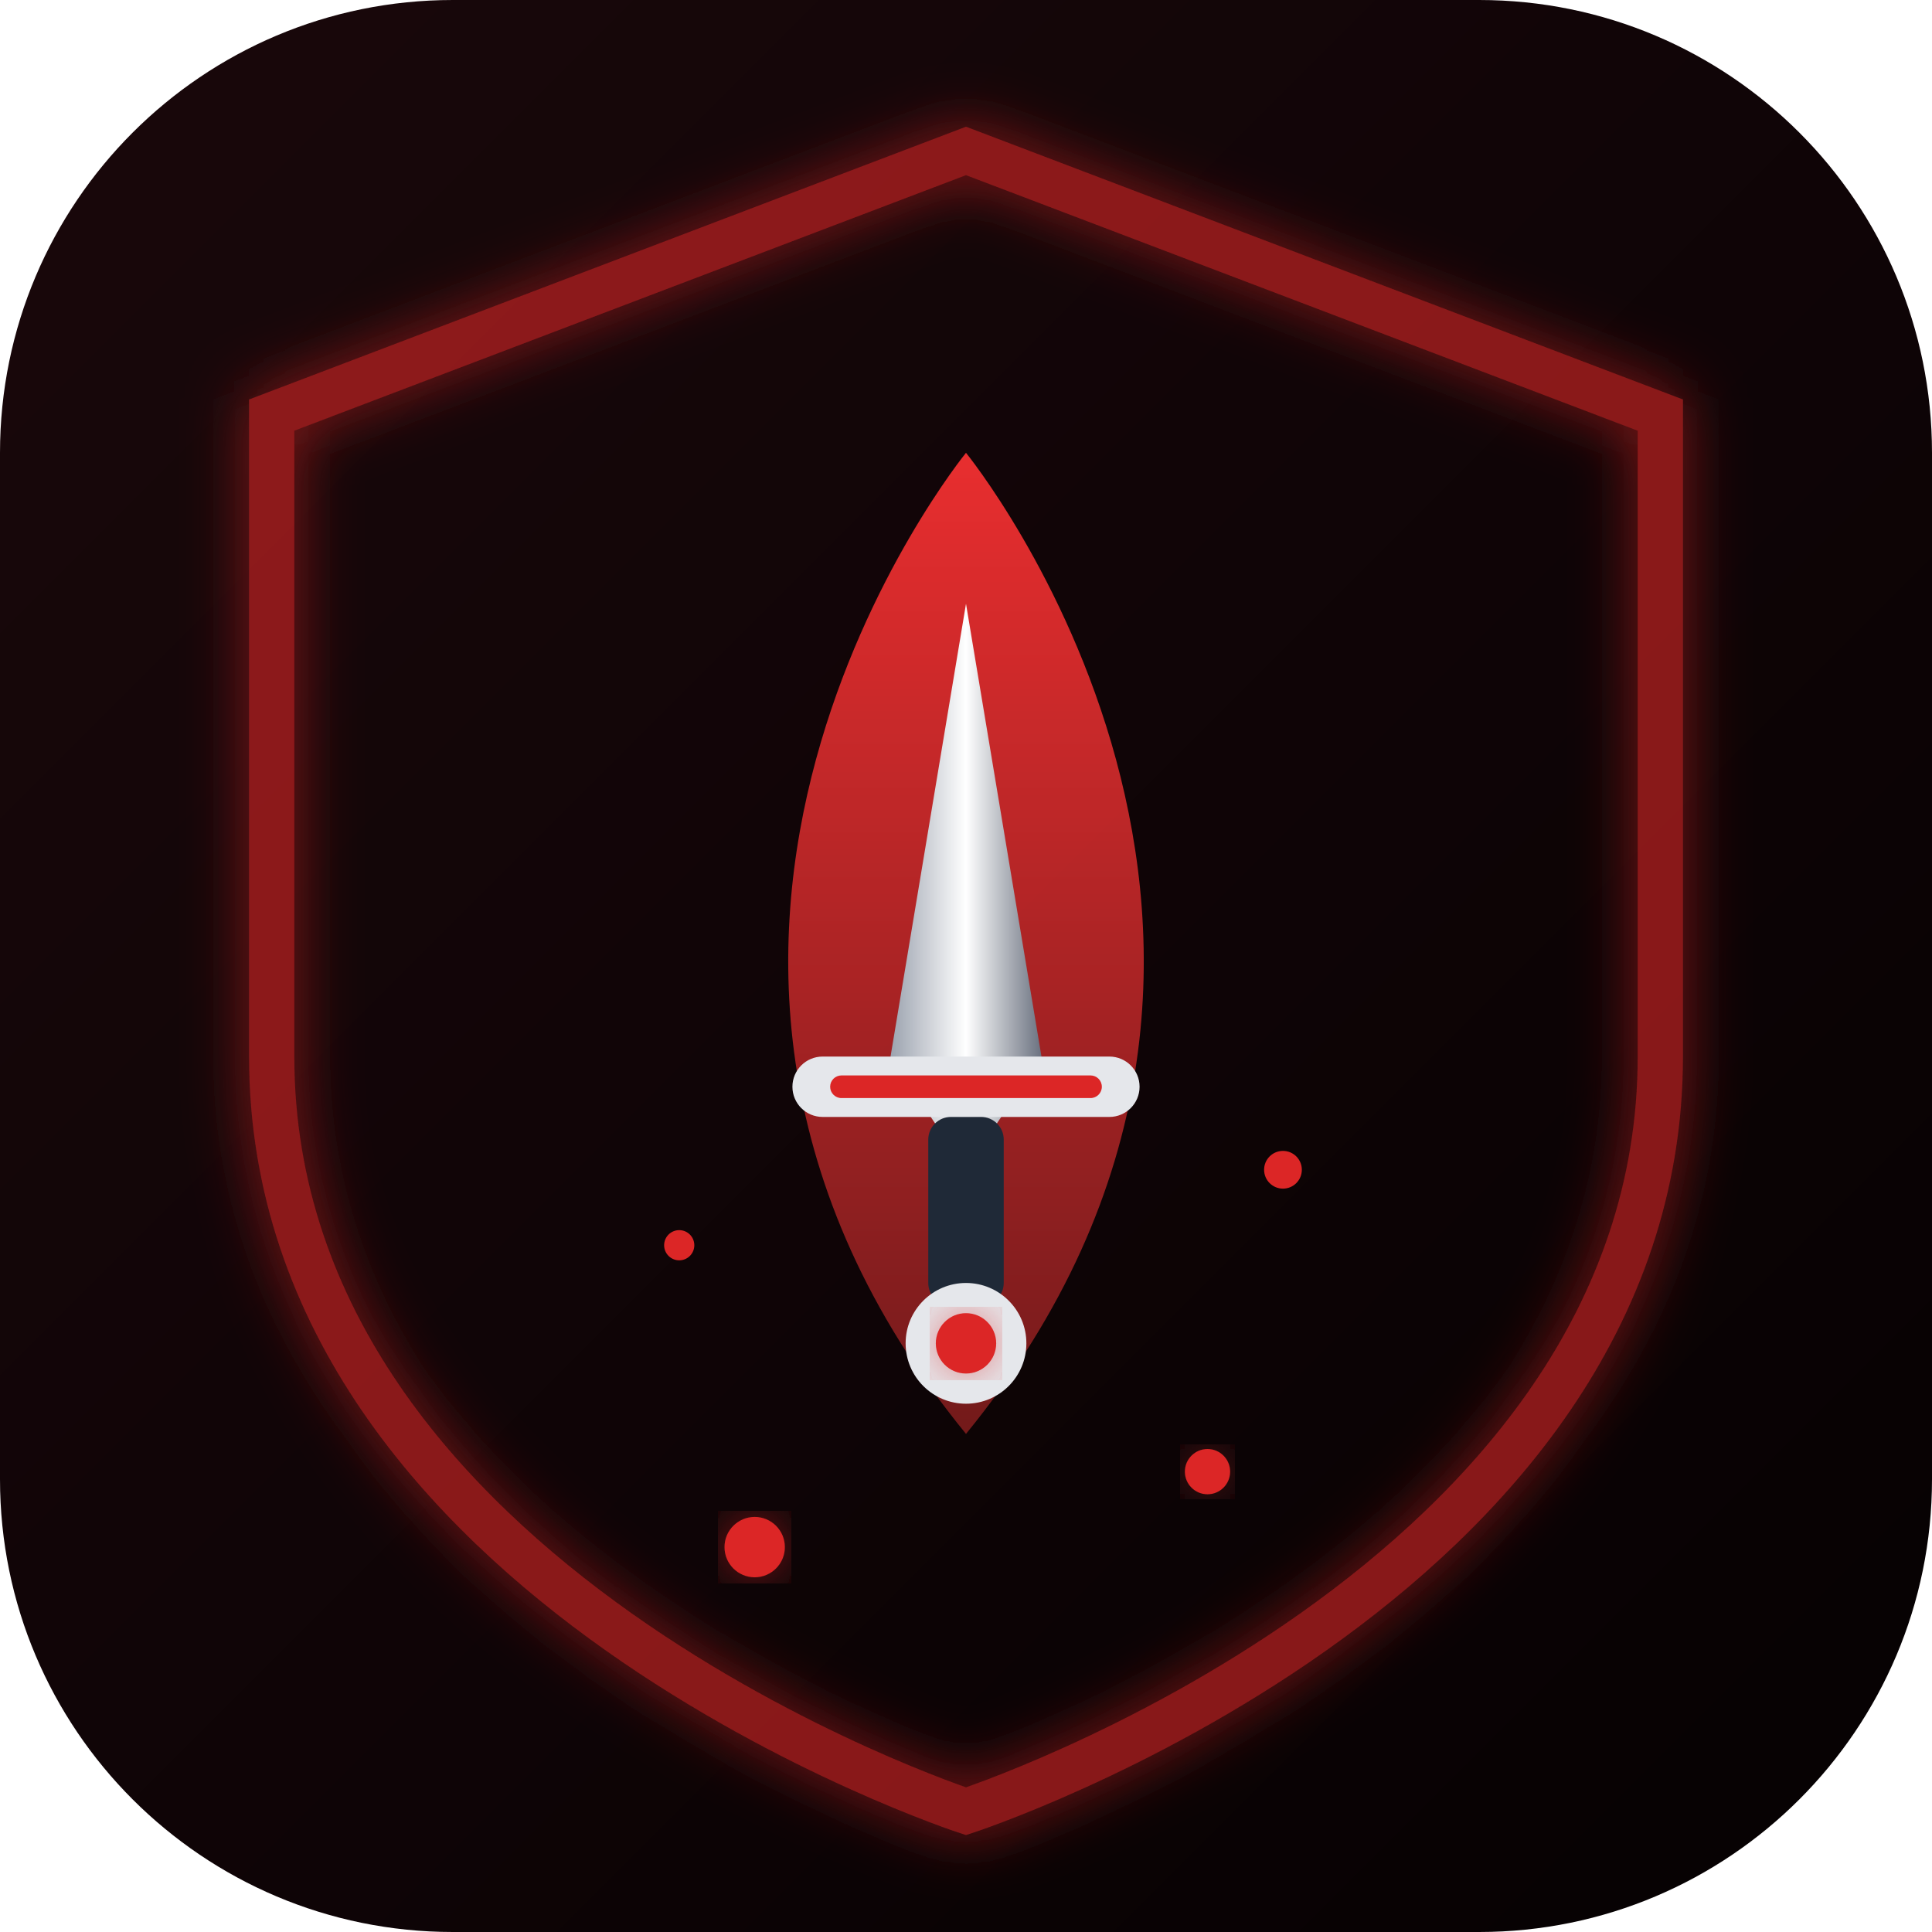
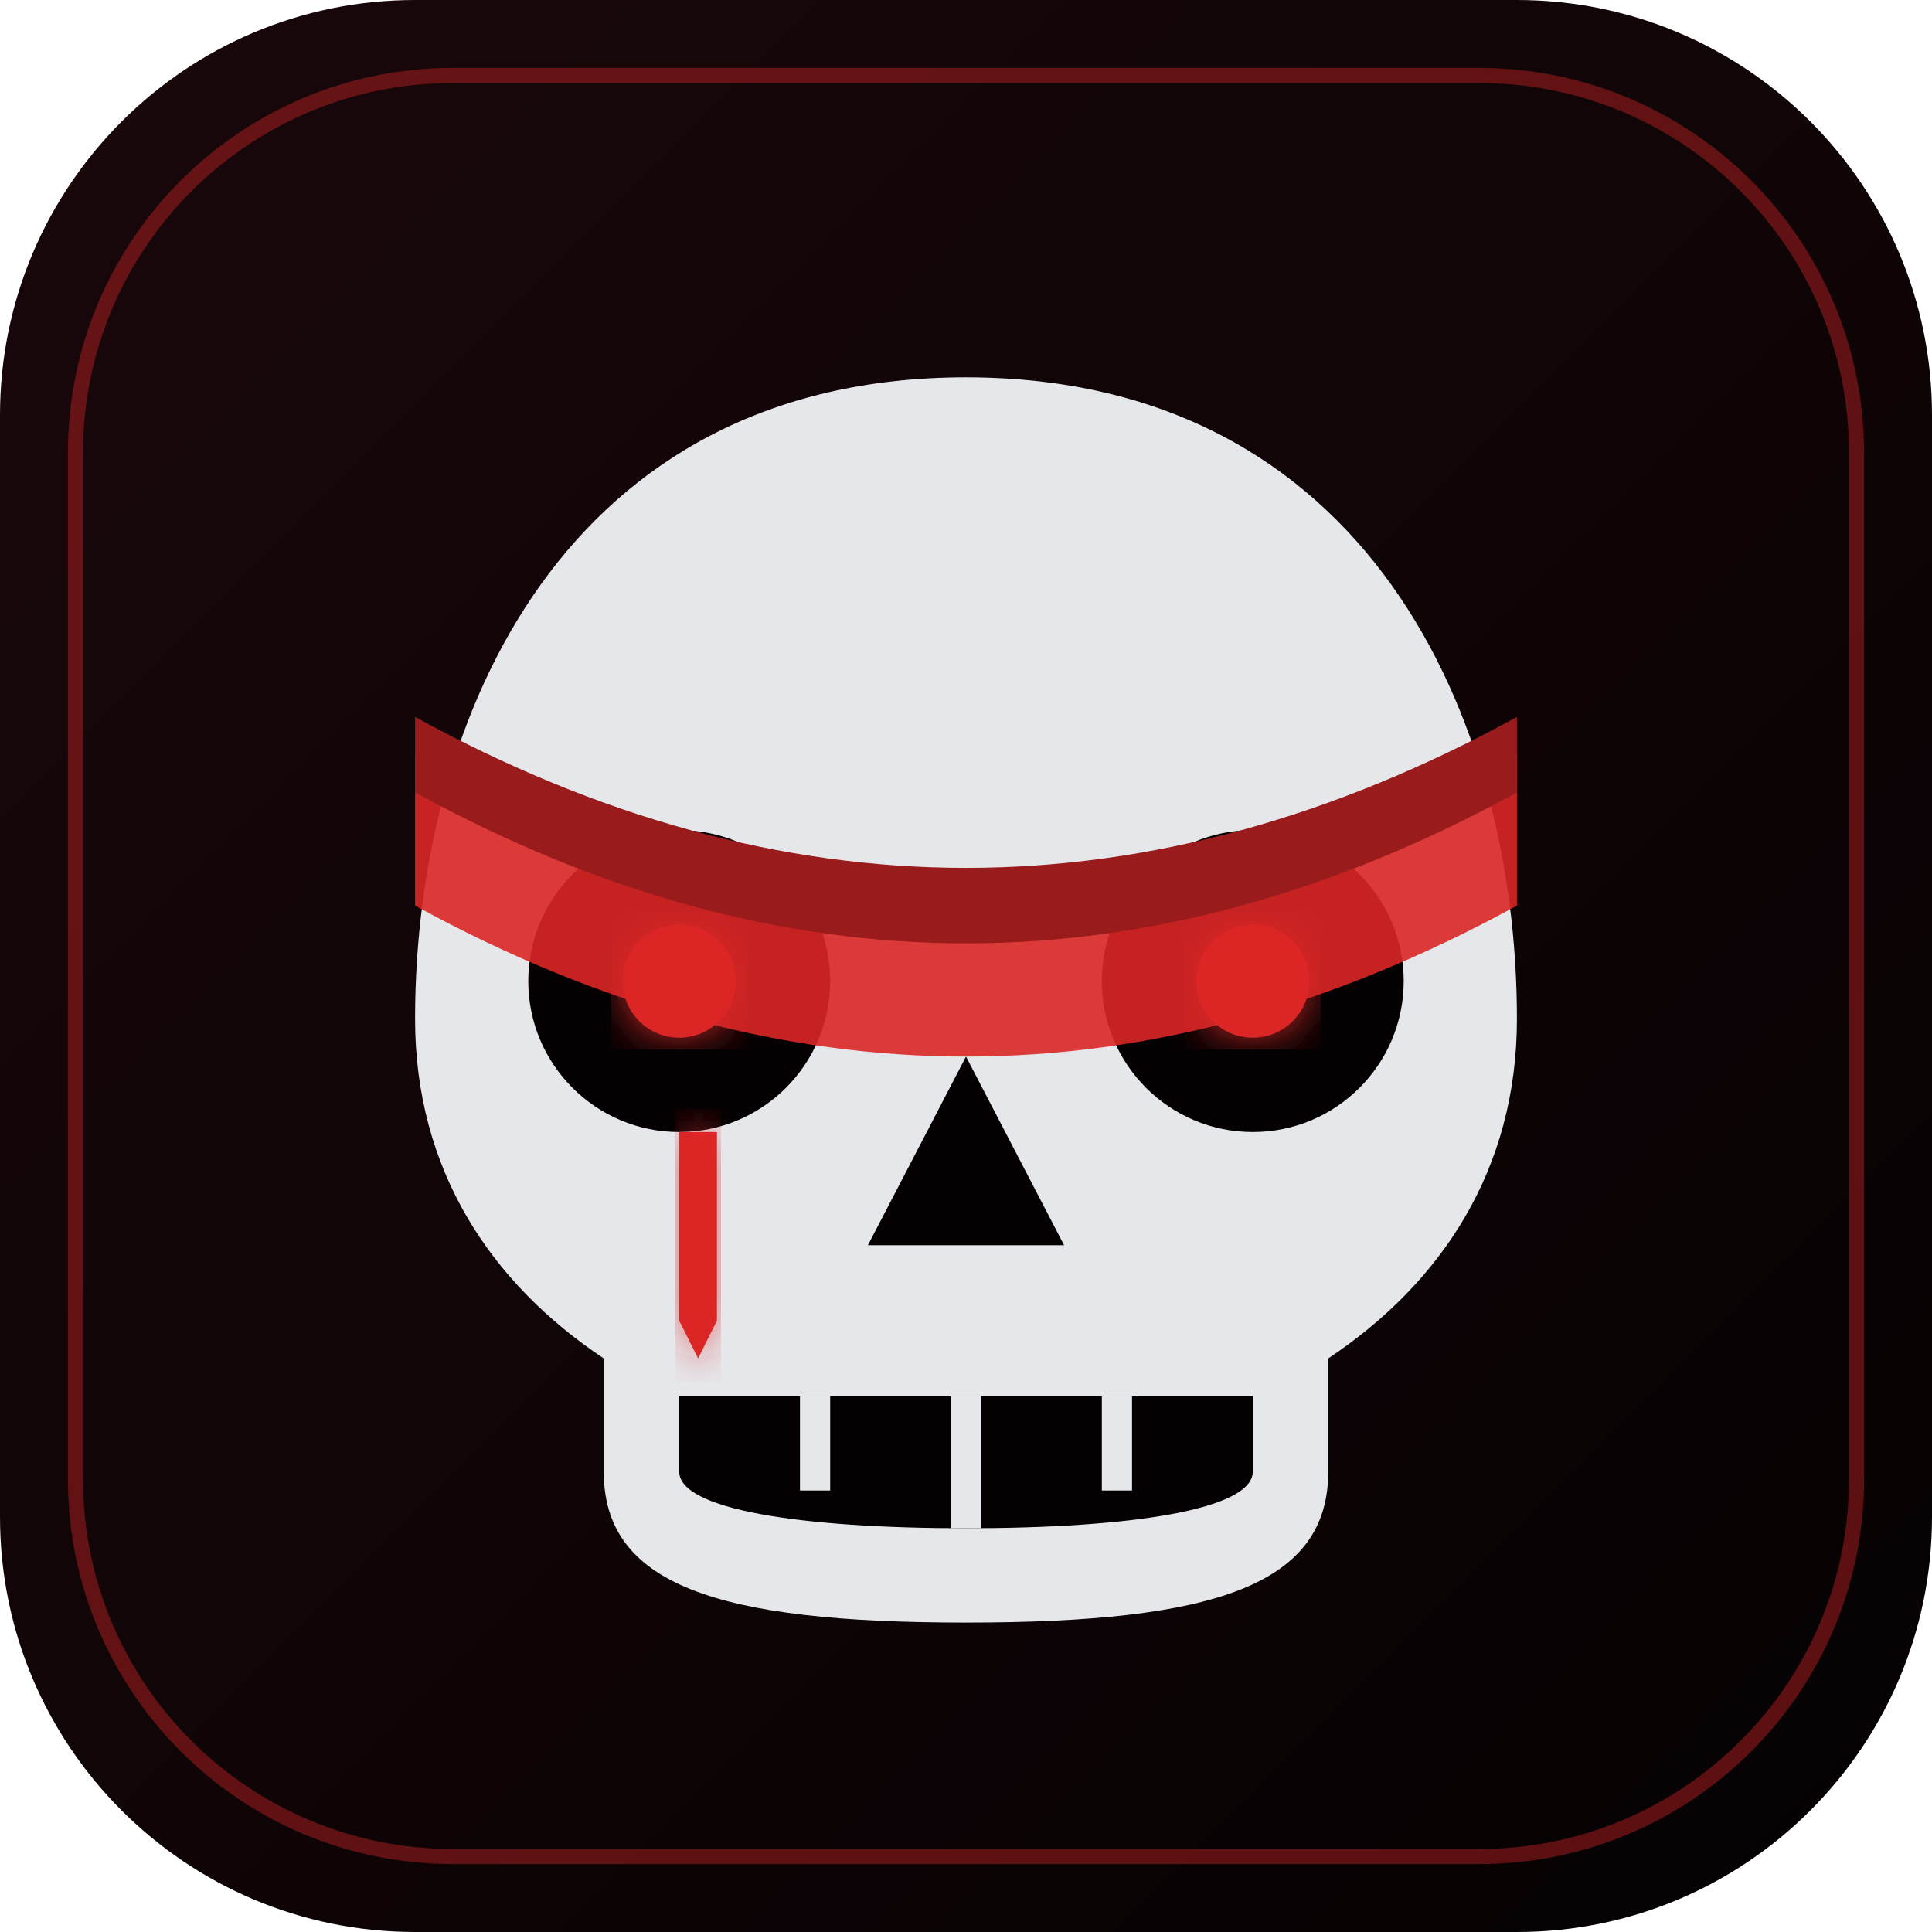
<svg xmlns="http://www.w3.org/2000/svg" viewBox="0 0 512 512">
  <defs>
-     <linearGradient id="bgGrad" x1="0%" y1="0%" x2="100%" y2="100%">
+     <linearGradient id="bg" x1="0%" y1="0%" x2="100%" y2="100%">
      <stop offset="0%" stop-color="#1a080b" />
      <stop offset="100%" stop-color="#050102" />
    </linearGradient>
-     <linearGradient id="bloodGrad" x1="0%" y1="0%" x2="0%" y2="100%">
-       <stop offset="0%" stop-color="#ff3333" />
-       <stop offset="100%" stop-color="#7f1d1d" />
-     </linearGradient>
-     <linearGradient id="bladeGrad" x1="0%" y1="0%" x2="100%" y2="0%">
-       <stop offset="0%" stop-color="#9ca3af" />
-       <stop offset="50%" stop-color="#ffffff" />
-       <stop offset="100%" stop-color="#6b7280" />
-     </linearGradient>
    <filter id="glow">
-       <feGaussianBlur stdDeviation="8" result="blur" />
+       <feGaussianBlur stdDeviation="6" result="blur" />
      <feMerge>
        <feMergeNode in="blur" />
        <feMergeNode in="SourceGraphic" />
      </feMerge>
    </filter>
  </defs>
-   <rect width="512" height="512" rx="120" fill="url(#bgGrad)" />
-   <path d="M 256 40 L 440 110 L 440 280 C 440 420, 256 480, 256 480 C 256 480, 72 420, 72 280 L 72 110 Z" fill="none" stroke="#dc2626" stroke-width="12" filter="url(#glow)" opacity="0.6" />
-   <path d="M 256 120 C 256 120, 150 250, 256 380 C 362 250, 256 120, 256 120 Z" fill="url(#bloodGrad)" opacity="0.9" />
-   <path d="M 256 160 L 276 280 L 256 310 L 236 280 Z" fill="url(#bladeGrad)" />
-   <rect x="210" y="280" width="92" height="16" rx="8" fill="#e5e7eb" />
-   <rect x="220" y="285" width="72" height="6" rx="3" fill="#dc2626" />
-   <rect x="246" y="296" width="20" height="50" rx="6" fill="#1f2937" />
-   <circle cx="256" cy="356" r="16" fill="#e5e7eb" />
-   <circle cx="256" cy="356" r="8" fill="#dc2626" filter="url(#glow)" />
-   <circle cx="200" cy="410" r="8" fill="#dc2626" filter="url(#glow)" />
-   <circle cx="320" cy="390" r="6" fill="#dc2626" filter="url(#glow)" />
-   <circle cx="180" cy="330" r="4" fill="#dc2626" />
-   <circle cx="340" cy="310" r="5" fill="#dc2626" />
+   <rect width="512" height="512" rx="110" fill="url(#bg)" />
+   <rect x="20" y="20" width="472" height="472" rx="100" fill="none" stroke="#dc2626" stroke-width="4" opacity="0.4" />
+   <path d="M256 100 C 150 100 110 190 110 270 C 110 310 130 340 160 360 L 160 390 C 160 420 190 430 256 430 C 322 430 352 420 352 390 L 352 360 C 382 340 402 310 402 270 C 402 190 362 100 256 100 Z" fill="#e5e7eb" />
+   <path d="M 180 370 L 332 370 L 332 400 C 332 415 300 425 256 425 C 212 425 180 415 180 400 Z" fill="#e5e7eb" />
+   <circle cx="180" cy="260" r="40" fill="#050102" />
+   <circle cx="332" cy="260" r="40" fill="#050102" />
+   <circle cx="180" cy="260" r="15" fill="#dc2626" filter="url(#glow)" />
+   <circle cx="332" cy="260" r="15" fill="#dc2626" filter="url(#glow)" />
+   <path d="M 256 280 L 230 330 L 282 330 Z" fill="#050102" />
+   <path d="M 180 370 L 332 370 L 332 390 C 332 400 300 405 256 405 C 212 405 180 400 180 390 Z" fill="#050102" />
+   <line x1="216" y1="370" x2="216" y2="395" stroke="#e5e7eb" stroke-width="8" />
+   <line x1="256" y1="370" x2="256" y2="405" stroke="#e5e7eb" stroke-width="8" />
+   <line x1="296" y1="370" x2="296" y2="395" stroke="#e5e7eb" stroke-width="8" />
+   <path d="M 180 300 L 180 350 L 185 360 L 190 350 L 190 300 Z" fill="#dc2626" filter="url(#glow)" />
+   <path d="M 110 240 Q 256 320 402 240 L 402 200 Q 256 280 110 200 Z" fill="#dc2626" opacity="0.9" />
+   <path d="M 110 210 Q 256 290 402 210 L 402 190 Q 256 270 110 190 Z" fill="#991b1b" />
</svg>
